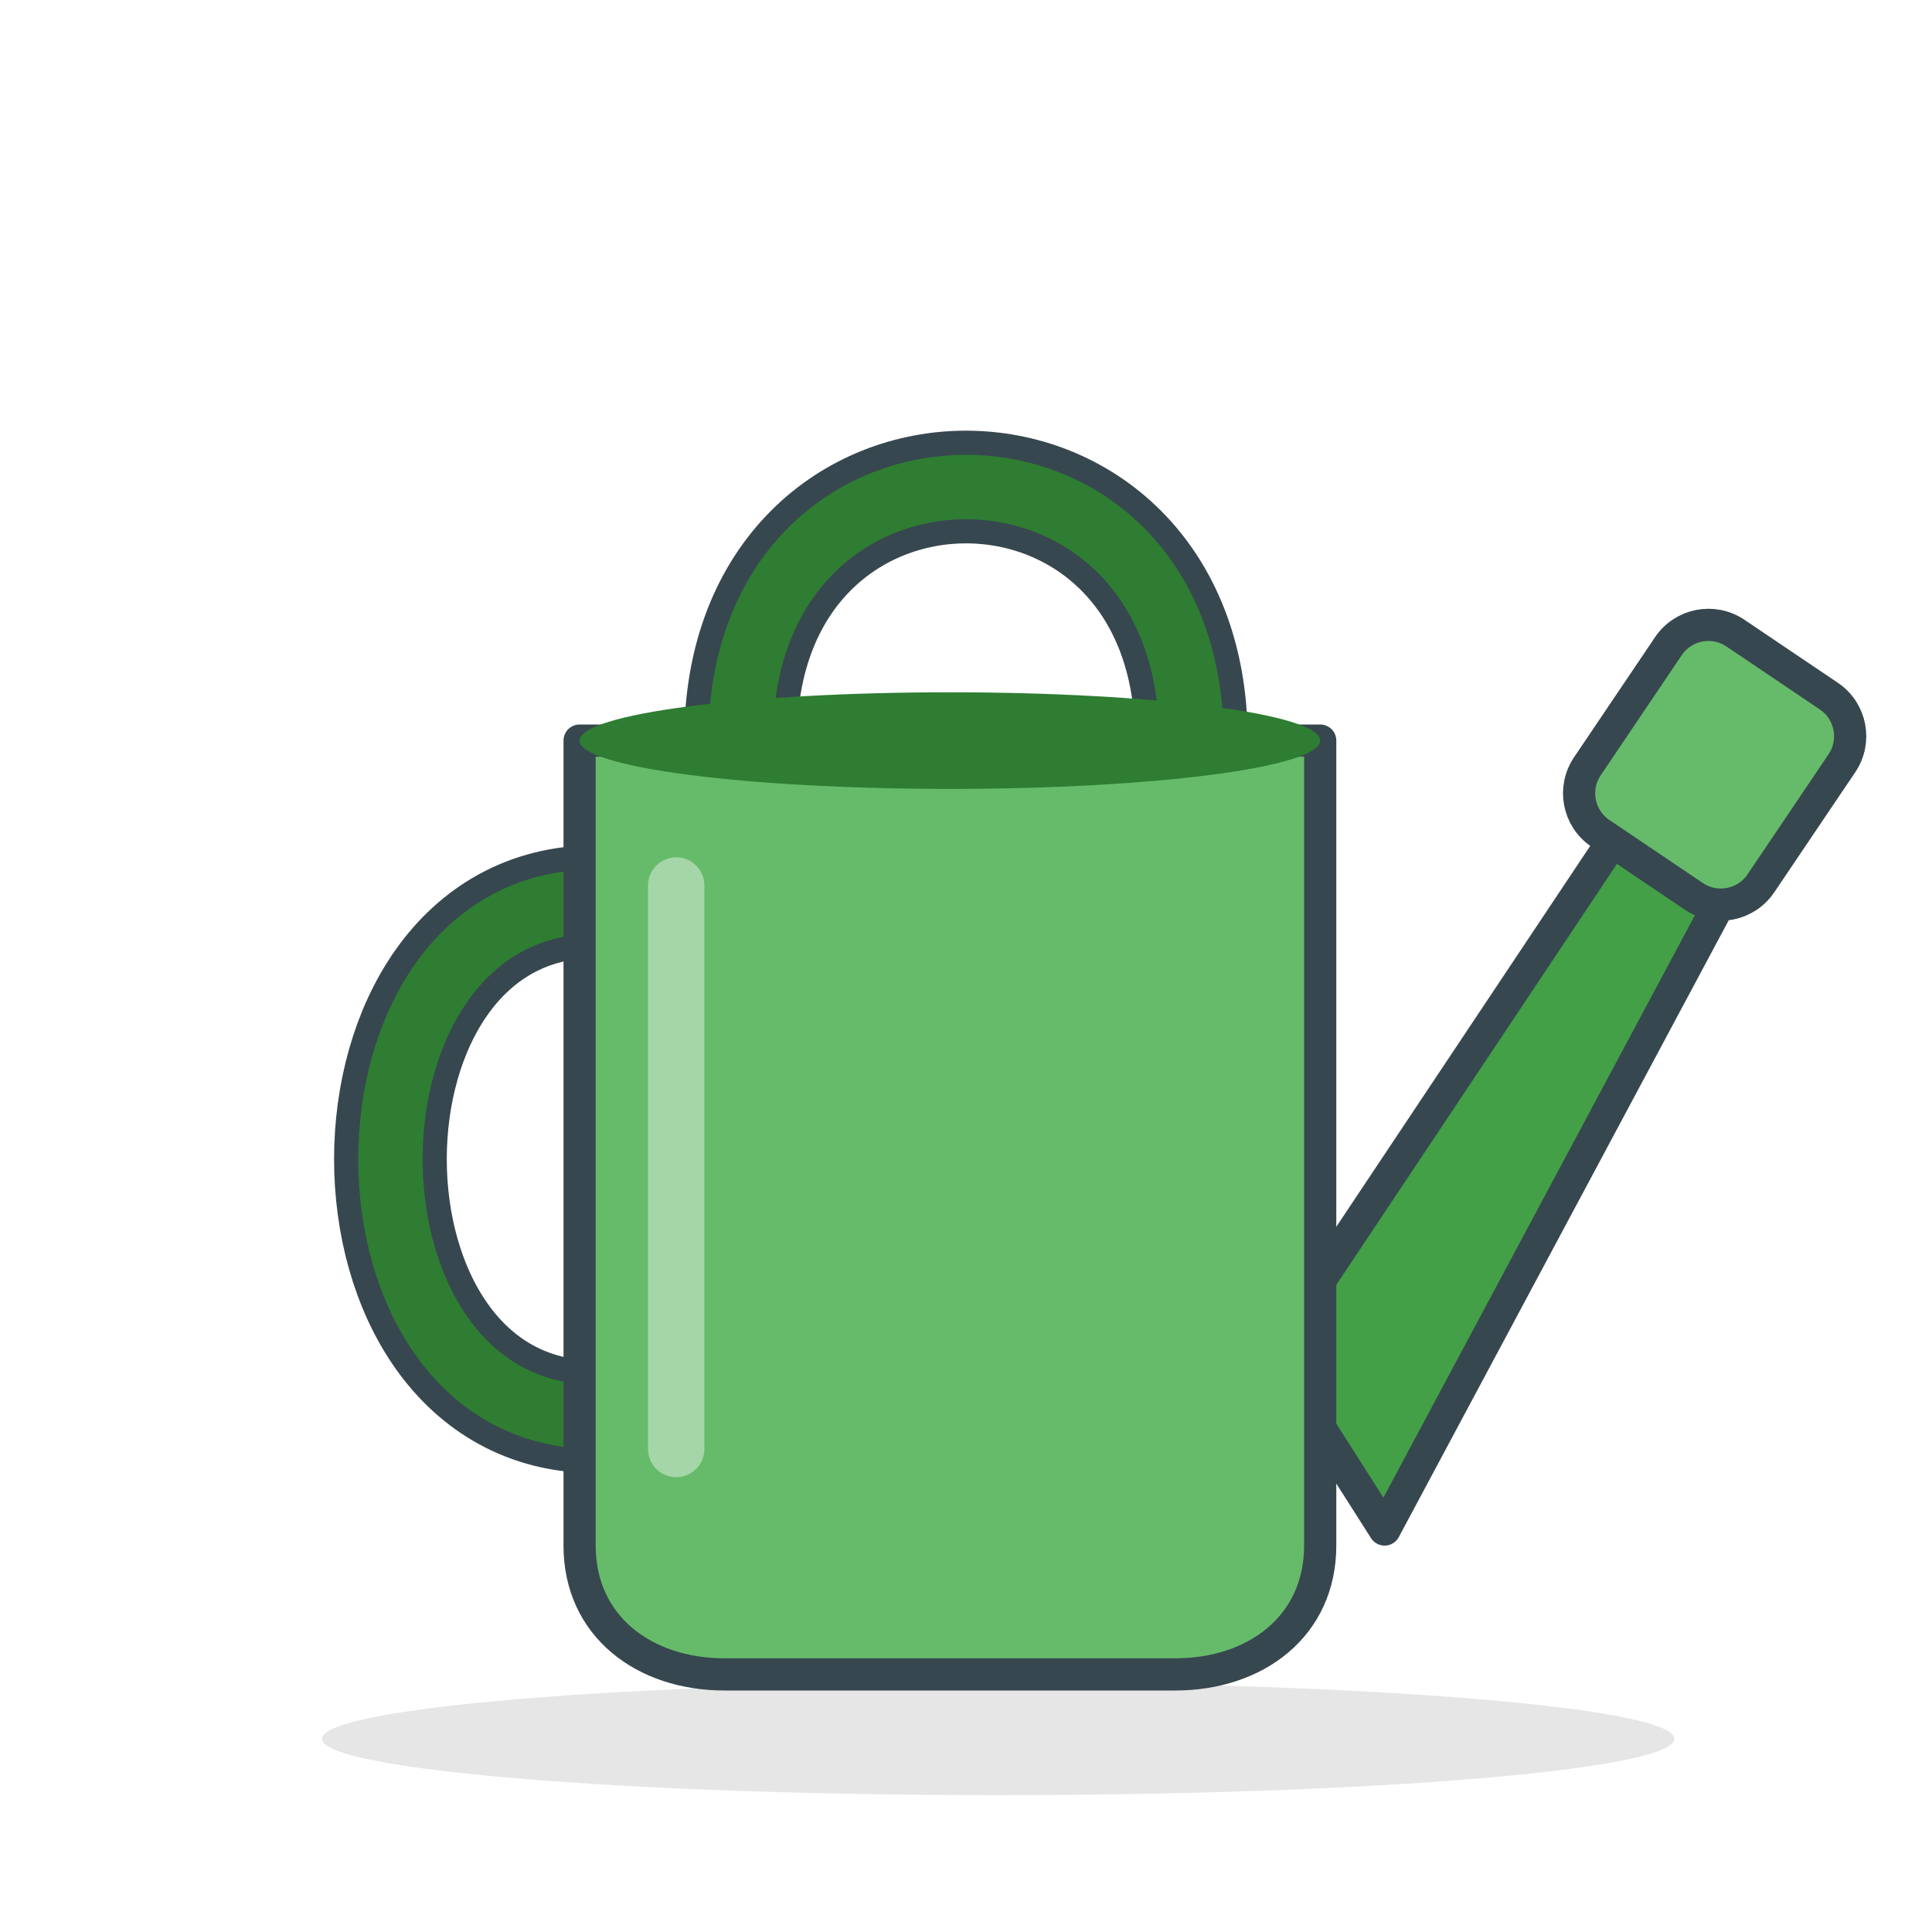
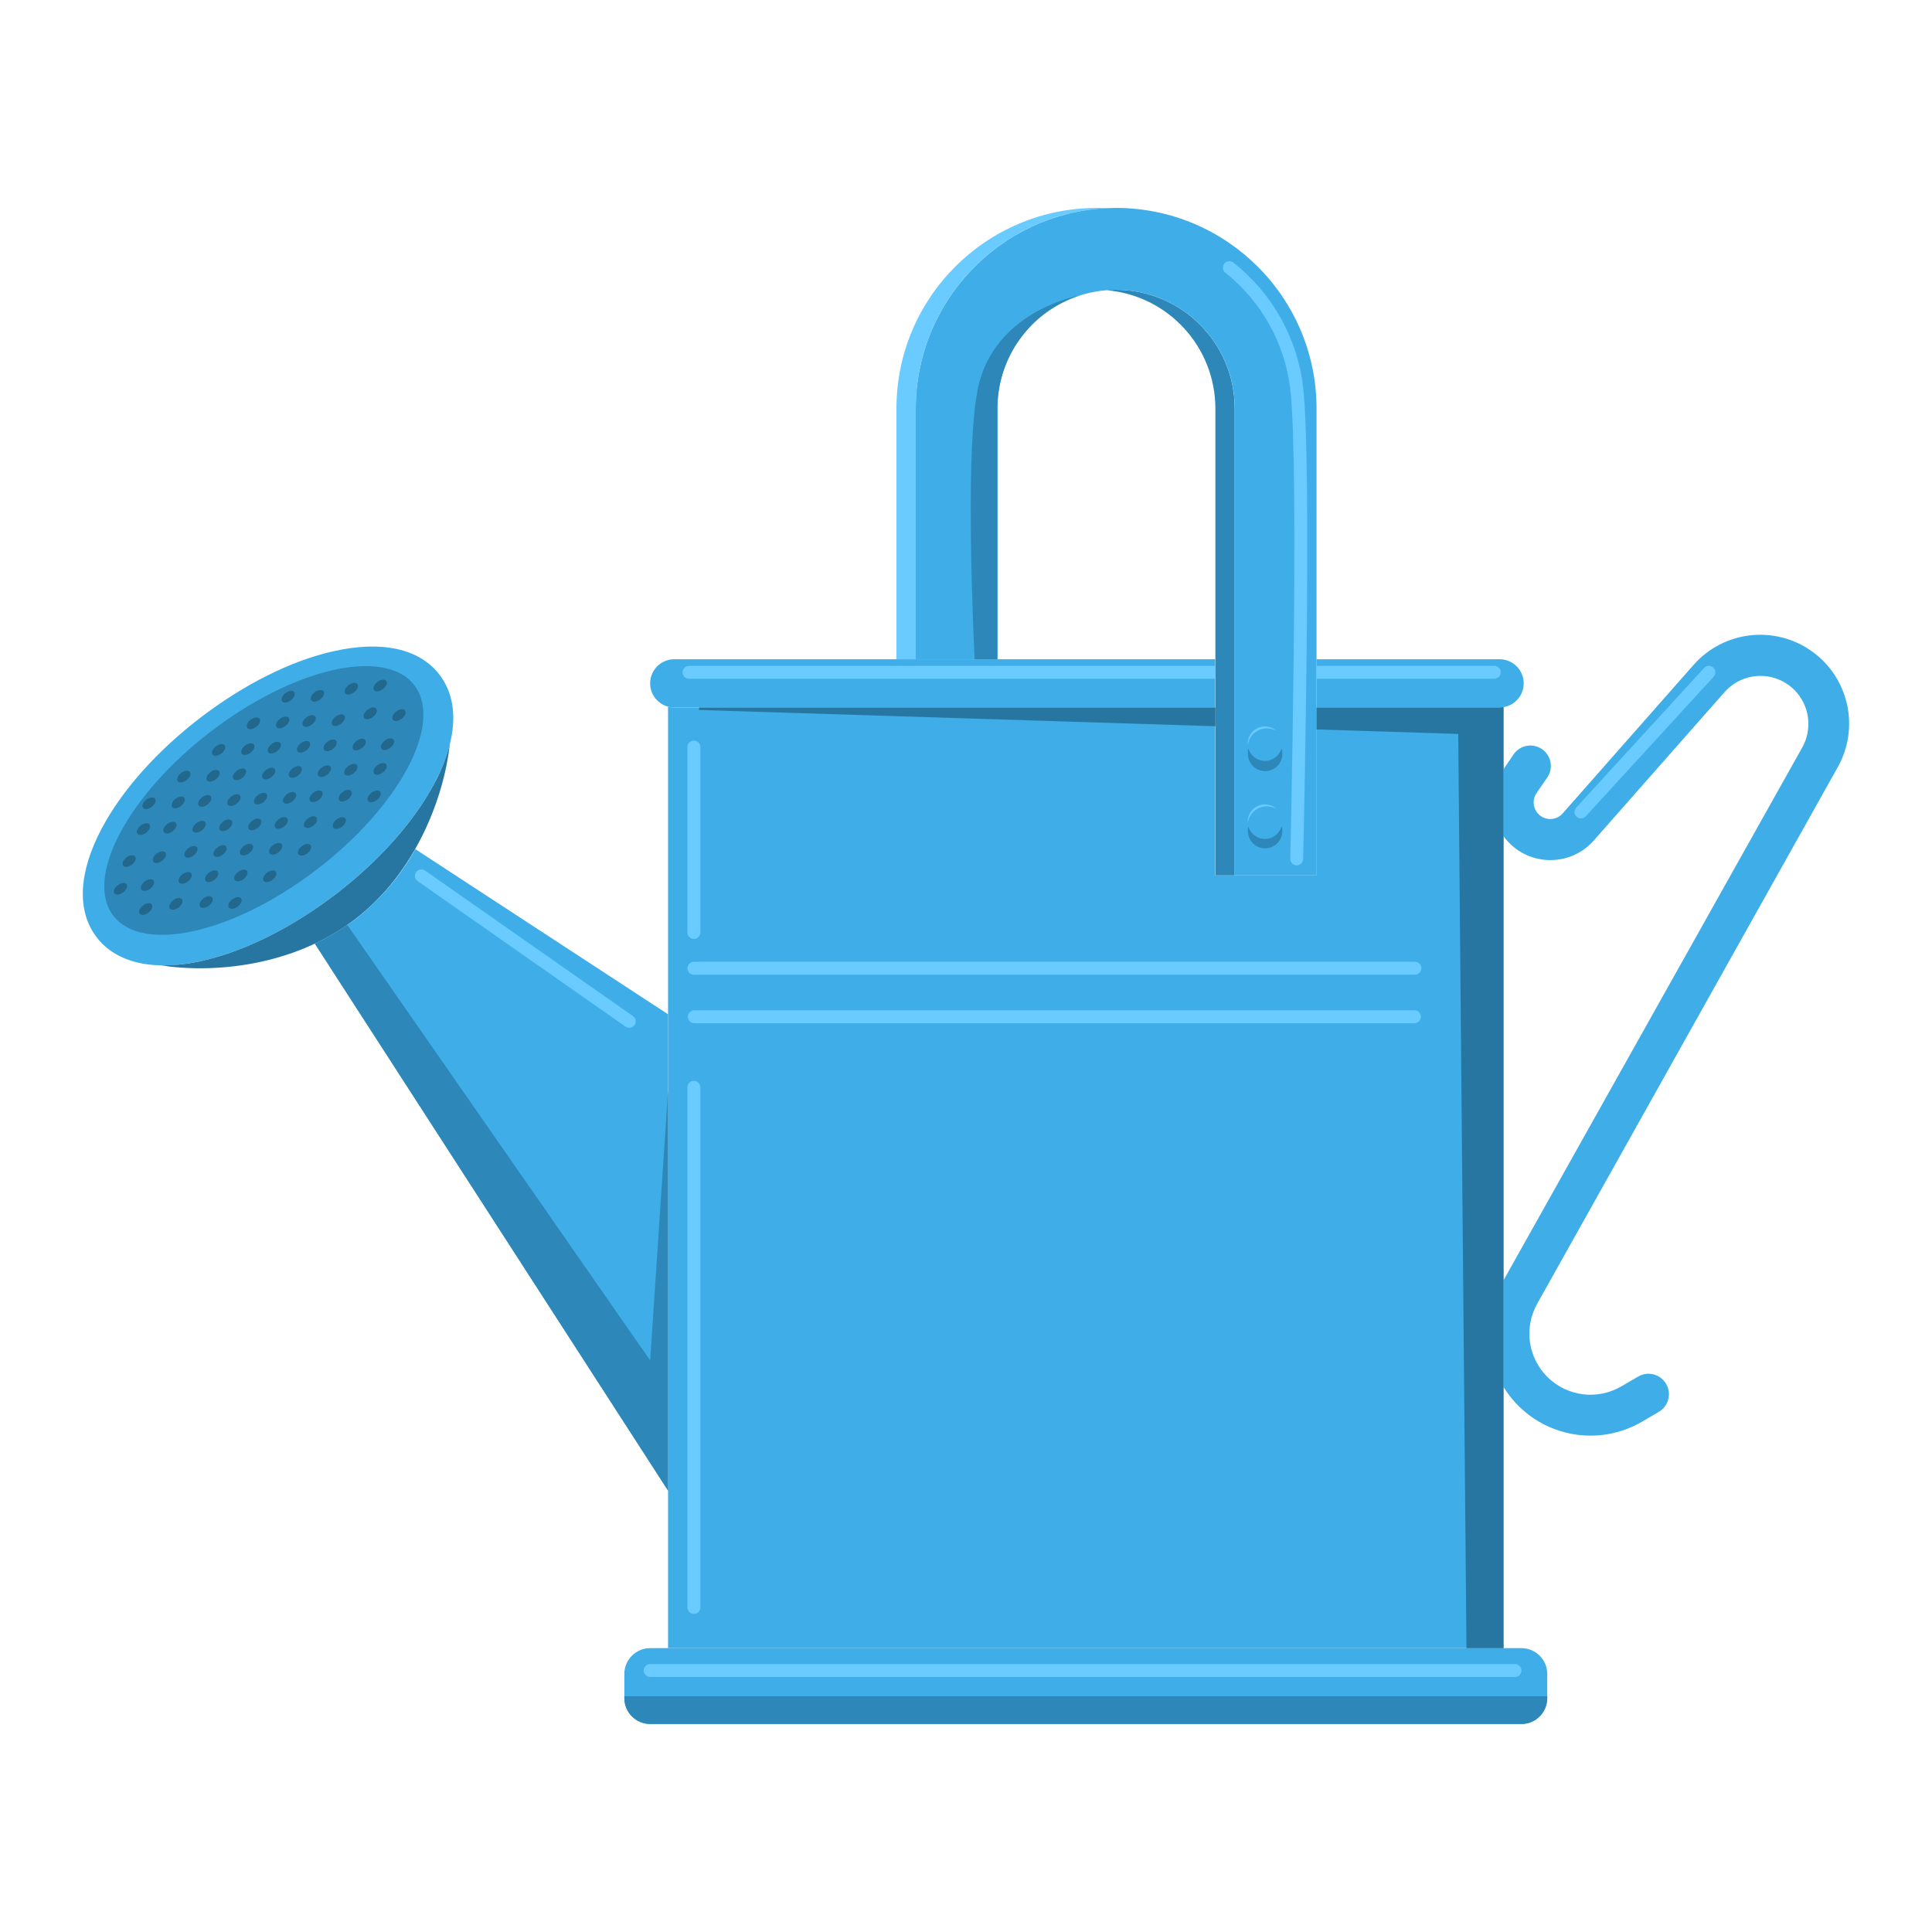
- <svg xmlns="http://www.w3.org/2000/svg" viewBox="0 0 240 240" role="img" aria-label="Regadera">
-   <ellipse cx="124" cy="216" rx="84" ry="7" fill="#000" opacity="0.1" />
-   <path d="M74 112 C40 112 40 176 74 176" fill="none" stroke="#37474f" stroke-width="14" stroke-linecap="round" />
-   <path d="M74 112 C40 112 40 176 74 176" fill="none" stroke="#2e7d32" stroke-width="8" stroke-linecap="round" />
-   <path d="M92 92 C92 50 148 50 148 92" fill="none" stroke="#37474f" stroke-width="14" stroke-linecap="round" />
-   <path d="M92 92 C92 50 148 50 148 92" fill="none" stroke="#2e7d32" stroke-width="8" stroke-linecap="round" />
-   <g stroke="#37474f" stroke-width="4" stroke-linejoin="round">
-     <path d="M158 168 L206 96 L218 104 L172 190 Z" fill="#43a047" />
-     <rect x="200" y="80" width="26" height="30" rx="6" fill="#66bb6a" transform="rotate(34 213 95)" />
-     <path d="M72 92 H164 V192 C164 202 156 208 146 208 H90 C80 208 72 202 72 192 Z" fill="#66bb6a" />
+ <svg xmlns="http://www.w3.org/2000/svg" id="Capa_1" data-name="Capa 1" viewBox="0 0 500 500">
+   <defs>
+     <clipPath id="clip-path">
+       <rect y="-756.56" width="1280" height="720" fill="none" />
+     </clipPath>
+   </defs>
+   <g clip-path="url(#clip-path)">
+     <rect x="-1.01" y="-811.86" width="1282.03" height="830.59" fill="#ffd0a5" />
+     <rect x="-1.01" y="-115.67" width="1282.03" height="134.41" fill="#c57c45" />
+     <path d="M40.82,18.68H-1V-40.9l7.14-5.28H113.79c-12.19,10.8-24.27,21.6-36.46,32.4S52.89,7.88,40.82,18.68Z" fill="#e09055" fill-rule="evenodd" />
+     <path d="M171,18.68h-122q17.85-16.2,36-32.46t36-32.4H228.56c-9.52,10.8-19.27,21.6-28.91,32.4S180.5,7.88,171,18.68Z" fill="#c57c45" fill-rule="evenodd" />
+     <path d="M301.19,18.68h-122q14-16.2,28.33-32.46c9.52-10.8,18.87-21.6,28.16-32.4H343.28Q332.83-30,322.21-13.78c-7,10.8-14,21.66-21,32.46Z" fill="#e09055" fill-rule="evenodd" />
+     <path d="M431.35,18.68h-122C316.11,7.88,323-3,329.87-13.78s13.93-21.6,20.73-32.4H458.17q-6.62,16.2-13.41,32.4c-4.47,10.8-9,21.66-13.41,32.46Z" fill="#c57c45" fill-rule="evenodd" />
+     <path d="M561.57,18.68h-122c4.23-10.8,8.53-21.66,12.88-32.46s8.65-21.6,12.89-32.4H573c-1.86,10.8-3.66,21.66-5.63,32.4s-3.89,21.66-5.75,32.46Z" fill="#e09055" fill-rule="evenodd" />
  </g>
-   <path d="M84 110 V180" stroke="#a5d6a7" stroke-width="7" stroke-linecap="round" />
-   <ellipse cx="118" cy="92" rx="46" ry="6" fill="#2e7d32" />
+   <path d="M86.86,231.44c-11.22,8.6-23.43,14.7-34.37,17.18-12.56,2.85-22.32.69-27.49-6.07s-4.71-16.74,1.31-28.11c5.25-9.92,14.33-20.11,25.56-28.71S75.31,171,86.25,168.55c12.55-2.85,22.31-.7,27.49,6.06s4.7,16.75-1.32,28.12C107.17,212.64,98.09,222.84,86.86,231.44Z" fill="#3faee8" />
+   <ellipse cx="68.28" cy="207.16" rx="49.06" ry="22.52" transform="translate(-111.87 84.19) rotate(-37.44)" fill="#2d88b9" />
+   <path d="M116.42,192.59c-1.5,13.46-8.59,33.11-24.58,45.35s-36.81,14-50.2,11.89a44.82,44.82,0,0,0,10.85-1.21c10.94-2.48,23.14-8.59,34.37-17.18s20.31-18.8,25.56-28.71A45.18,45.18,0,0,0,116.42,192.59Z" fill="#2776a1" />
+   <path d="M37.84,215.48c.86-.66,1.24-1.61.85-2.12s-1.41-.39-2.27.27-1.24,1.61-.85,2.12S37,216.14,37.84,215.48Z" fill="#22678c" />
+   <path d="M47.69,206.47c-.39-.52-1.4-.4-2.27.26s-1.24,1.62-.85,2.13,1.41.39,2.27-.27S48.09,207,47.69,206.47Z" fill="#22678c" />
+   <path d="M56.7,199.57c-.39-.51-1.41-.39-2.27.27s-1.25,1.61-.86,2.12,1.41.4,2.28-.26S57.09,200.08,56.7,199.57Z" fill="#22678c" />
+   <path d="M65.7,192.68c-.39-.51-1.41-.39-2.27.27s-1.24,1.61-.85,2.12,1.41.39,2.27-.27S66.09,193.19,65.7,192.68Z" fill="#22678c" />
+   <path d="M74.71,185.78c-.4-.51-1.41-.39-2.28.27s-1.24,1.61-.85,2.13,1.41.39,2.27-.27S75.1,186.3,74.71,185.78Z" fill="#22678c" />
+   <path d="M83.71,178.89c-.39-.51-1.41-.39-2.27.27s-1.25,1.61-.85,2.12,1.41.39,2.27-.27S84.1,179.4,83.71,178.89Z" fill="#22678c" />
+   <path d="M40.13,206.68c-.39-.51-1.41-.39-2.27.27s-1.24,1.61-.85,2.12,1.41.39,2.27-.27S40.53,207.19,40.13,206.68Z" fill="#22678c" />
+   <path d="M49.14,199.79c-.39-.52-1.41-.4-2.27.26s-1.25,1.62-.86,2.13,1.41.39,2.28-.27S49.53,200.3,49.14,199.79Z" fill="#22678c" />
+   <path d="M58.14,192.89c-.39-.51-1.41-.39-2.27.27s-1.24,1.61-.85,2.12,1.41.4,2.27-.26S58.53,193.4,58.14,192.89Z" fill="#22678c" />
+   <path d="M67.15,186c-.4-.51-1.41-.39-2.28.27s-1.24,1.61-.85,2.12,1.41.39,2.27-.27S67.54,186.51,67.15,186Z" fill="#22678c" />
+   <path d="M76.15,179.1c-.39-.51-1.41-.39-2.27.27S72.63,181,73,181.5s1.41.39,2.27-.27S76.54,179.62,76.15,179.1Z" fill="#22678c" />
+   <path d="M42.81,220.64c-.39-.51-1.41-.39-2.27.27s-1.25,1.61-.85,2.12,1.41.4,2.27-.26S43.2,221.16,42.81,220.64Z" fill="#22678c" />
+   <path d="M32.75,228.82c-.4-.52-1.41-.4-2.28.27s-1.24,1.61-.85,2.12,1.41.39,2.27-.27S33.14,229.33,32.75,228.82Z" fill="#22678c" />
+   <path d="M53.1,212.76c-.39-.51-1.41-.39-2.27.27s-1.25,1.61-.85,2.13,1.41.39,2.27-.27S53.49,213.28,53.1,212.76Z" fill="#22678c" />
+   <path d="M62.1,205.87c-.39-.51-1.41-.39-2.27.27s-1.24,1.61-.85,2.12,1.41.39,2.27-.27S62.5,206.38,62.1,205.87Z" fill="#22678c" />
+   <path d="M71.11,199c-.39-.52-1.41-.4-2.27.26s-1.25,1.62-.86,2.13,1.41.39,2.28-.27S71.5,199.49,71.11,199Z" fill="#22678c" />
+   <path d="M80.11,192.08c-.39-.51-1.41-.39-2.27.27S76.6,194,77,194.47s1.41.4,2.27-.26S80.5,192.6,80.11,192.08Z" fill="#22678c" />
+   <path d="M89.12,185.19c-.4-.51-1.41-.39-2.28.27s-1.24,1.61-.85,2.12,1.41.39,2.27-.27S89.51,185.7,89.12,185.19Z" fill="#22678c" />
+   <path d="M97.68,176.49c-.86.66-1.24,1.61-.85,2.12s1.41.39,2.27-.27,1.25-1.61.86-2.12S98.55,175.83,97.68,176.49Z" fill="#22678c" />
+   <path d="M45.54,213c-.39-.51-1.41-.39-2.27.27s-1.25,1.61-.85,2.12,1.41.39,2.27-.27S45.93,213.49,45.54,213Z" fill="#22678c" />
+   <path d="M34.14,223.78c.86-.66,1.24-1.61.85-2.12s-1.41-.39-2.27.27-1.25,1.61-.85,2.12S33.28,224.44,34.14,223.78Z" fill="#22678c" />
+   <path d="M54.54,206.08c-.39-.51-1.41-.39-2.27.27S51,208,51.42,208.48s1.41.39,2.27-.27S54.94,206.6,54.54,206.08Z" fill="#22678c" />
+   <path d="M63.55,199.19c-.4-.51-1.41-.39-2.27.27s-1.25,1.61-.86,2.12,1.41.39,2.28-.27S63.94,199.7,63.55,199.19Z" fill="#22678c" />
+   <path d="M72.55,192.3c-.39-.52-1.41-.4-2.27.26s-1.24,1.62-.85,2.13,1.41.39,2.27-.27S72.94,192.81,72.55,192.3Z" fill="#22678c" />
+   <path d="M81.56,185.4c-.4-.51-1.41-.39-2.28.27s-1.24,1.61-.85,2.12,1.41.4,2.27-.26S82,185.91,81.56,185.4Z" fill="#22678c" />
+   <path d="M90.22,177.3c-.87.66-1.25,1.61-.86,2.12s1.41.4,2.28-.26,1.24-1.62.85-2.13S91.08,176.64,90.22,177.3Z" fill="#22678c" />
+   <path d="M49.5,226c-.39-.52-1.41-.4-2.27.26s-1.24,1.62-.85,2.13,1.41.39,2.27-.27S49.89,226.47,49.5,226Z" fill="#22678c" />
+   <path d="M37,234.34c-.87.66-1.25,1.61-.85,2.13s1.41.39,2.27-.27,1.24-1.61.85-2.13S37.84,233.68,37,234.34Z" fill="#22678c" />
+   <path d="M44.8,233c-.86.66-1.25,1.61-.85,2.12s1.41.39,2.27-.27,1.24-1.61.85-2.12S45.66,232.29,44.8,233Z" fill="#22678c" />
+   <path d="M58.51,219.06c-.4-.51-1.41-.39-2.28.27s-1.24,1.61-.85,2.12,1.41.4,2.27-.26S58.9,219.58,58.51,219.06Z" fill="#22678c" />
+   <path d="M67.51,212.17c-.39-.51-1.41-.39-2.27.27s-1.25,1.61-.85,2.12,1.41.39,2.27-.27S67.9,212.68,67.51,212.17Z" fill="#22678c" />
+   <path d="M76.51,205.28c-.39-.52-1.41-.4-2.27.26s-1.24,1.61-.85,2.13,1.41.39,2.27-.27S76.91,205.79,76.51,205.28Z" fill="#22678c" />
+   <path d="M85.52,198.38c-.4-.51-1.41-.39-2.28.27s-1.24,1.61-.85,2.12,1.41.4,2.28-.27S85.91,198.89,85.52,198.38Z" fill="#22678c" />
+   <path d="M94.52,191.49c-.39-.52-1.41-.4-2.27.27s-1.25,1.61-.85,2.12,1.41.39,2.27-.27S94.91,192,94.52,191.49Z" fill="#22678c" />
+   <path d="M51,219.28c-.4-.52-1.41-.4-2.28.26s-1.24,1.62-.85,2.13,1.41.39,2.27-.27S51.34,219.79,51,219.28Z" fill="#22678c" />
+   <path d="M39.74,227.86c-.4-.51-1.41-.39-2.28.27s-1.24,1.61-.85,2.12,1.41.39,2.27-.27S40.13,228.37,39.74,227.86Z" fill="#22678c" />
+   <path d="M60,212.38c-.39-.51-1.41-.39-2.27.27s-1.25,1.61-.85,2.12,1.4.4,2.27-.26S60.34,212.89,60,212.38Z" fill="#22678c" />
+   <path d="M69,205.49c-.39-.51-1.41-.39-2.27.27s-1.24,1.61-.85,2.12,1.41.39,2.27-.27S69.35,206,69,205.49Z" fill="#22678c" />
+   <path d="M78,198.59c-.4-.51-1.41-.39-2.28.27s-1.24,1.61-.85,2.13,1.41.39,2.28-.27S78.35,199.11,78,198.59Z" fill="#22678c" />
+   <path d="M87,191.7c-.39-.51-1.41-.39-2.27.27s-1.25,1.61-.85,2.12,1.41.4,2.27-.27S87.35,192.21,87,191.7Z" fill="#22678c" />
+   <path d="M95.1,183.68c-.86.66-1.24,1.61-.85,2.13s1.41.39,2.27-.27,1.25-1.61.86-2.13S96,183,95.1,183.68Z" fill="#22678c" />
+   <path d="M102.55,184.14c-.87.66-1.25,1.61-.86,2.12s1.41.4,2.28-.27,1.24-1.61.85-2.12S103.41,183.48,102.55,184.14Z" fill="#22678c" />
+   <path d="M99.57,191.68c-.86.66-1.24,1.61-.85,2.12s1.41.39,2.27-.27,1.25-1.61.86-2.12S100.44,191,99.57,191.68Z" fill="#22678c" />
+   <path d="M52.63,232.52c-.86.66-1.24,1.61-.85,2.13s1.41.39,2.28-.27,1.24-1.61.85-2.12S53.5,231.86,52.63,232.52Z" fill="#22678c" />
+   <path d="M61.64,225.63c-.86.66-1.25,1.61-.85,2.12s1.41.4,2.27-.26,1.24-1.62.85-2.13S62.5,225,61.64,225.63Z" fill="#22678c" />
+   <path d="M70.64,218.74c-.86.66-1.24,1.61-.85,2.12s1.41.39,2.27-.27,1.25-1.61.85-2.12S71.51,218.07,70.64,218.74Z" fill="#22678c" />
+   <path d="M79.65,211.84c-.87.66-1.25,1.61-.86,2.13s1.41.39,2.28-.27,1.24-1.61.85-2.13S80.51,211.18,79.65,211.84Z" fill="#22678c" />
+   <path d="M88.65,205c-.86.66-1.24,1.61-.85,2.12s1.41.39,2.27-.27,1.24-1.61.85-2.12S89.51,204.29,88.65,205Z" fill="#22678c" />
+   <path d="M97.65,198.05c-.86.66-1.24,1.61-.85,2.13s1.41.39,2.27-.27,1.25-1.61.86-2.12S98.52,197.39,97.65,198.05Z" fill="#22678c" />
+   <path d="M56.35,225.57c-.39-.51-1.41-.39-2.27.27s-1.25,1.61-.85,2.13,1.41.39,2.27-.27S56.74,226.09,56.35,225.57Z" fill="#22678c" />
+   <path d="M65.35,218.68c-.39-.51-1.41-.39-2.27.27s-1.24,1.61-.85,2.12,1.41.4,2.27-.27S65.75,219.19,65.35,218.68Z" fill="#22678c" />
+   <path d="M74.36,211.79c-.39-.52-1.41-.4-2.27.26s-1.25,1.62-.86,2.13,1.41.39,2.28-.27S74.75,212.3,74.36,211.79Z" fill="#22678c" />
+   <path d="M83.36,204.89c-.39-.51-1.41-.39-2.27.27s-1.24,1.61-.85,2.12,1.41.4,2.27-.26S83.75,205.41,83.36,204.89Z" fill="#22678c" />
+   <path d="M92.37,198c-.4-.51-1.41-.39-2.28.27s-1.24,1.61-.85,2.12,1.41.39,2.27-.27S92.76,198.51,92.37,198Z" fill="#22678c" />
+   <path d="M60.1,232.76c-.86.66-1.24,1.61-.85,2.12s1.41.39,2.27-.27,1.24-1.61.85-2.12S61,232.1,60.1,232.76Z" fill="#22678c" />
+   <path d="M69.1,225.86c-.86.66-1.24,1.61-.85,2.13s1.41.39,2.27-.27,1.25-1.61.86-2.13S70,225.2,69.1,225.86Z" fill="#22678c" />
+   <path d="M78.11,219c-.87.66-1.25,1.61-.85,2.12s1.41.39,2.27-.27,1.24-1.61.85-2.12S79,218.31,78.11,219Z" fill="#22678c" />
+   <path d="M87.11,212.07c-.86.66-1.24,1.62-.85,2.13s1.41.39,2.27-.27,1.25-1.61.85-2.12S88,211.41,87.11,212.07Z" fill="#22678c" />
+   <path d="M96.12,205.18c-.87.66-1.25,1.61-.86,2.12s1.41.4,2.28-.26,1.24-1.62.85-2.13S97,204.52,96.12,205.18Z" fill="#22678c" />
+   <rect x="161.58" y="426.54" width="238.85" height="19.65" rx="6.68" fill="#3faee8" />
+   <path d="M388.09,170.61H340.72V183.1h47.37a6.9,6.9,0,0,0,1-.09,6.24,6.24,0,0,0-1-12.4Z" fill="#3faee8" />
+   <path d="M397.83,337.4a15.81,15.81,0,0,0,21.77,21.39l4.36-2.54a5.29,5.29,0,1,1,5.33,9.14l-4.36,2.55a26.41,26.41,0,0,1-35.82-9v-27.6l72.25-128.87,5.07-9.05a11.8,11.8,0,0,0,1.35-3.73,12.4,12.4,0,0,0-21.49-10.55l-33.88,38.45a14.91,14.91,0,0,1-11.17,5h0A14.9,14.9,0,0,1,390,217.53a12,12,0,0,1-.93-1.2V199.12l2.72-4a5.29,5.29,0,0,1,8.71,6l-2.83,4.1a4.29,4.29,0,0,0,.3,5.27,4.23,4.23,0,0,0,3.23,1.47h0a4.26,4.26,0,0,0,3.23-1.46l33.88-38.44a23,23,0,0,1,37.31,26.46Z" fill="#3faee8" />
+   <path d="M237,105.69a51.94,51.94,0,0,1,49.37-51.82c-.83,0-1.66-.06-2.5-.06A51.93,51.93,0,0,0,232,105.69v64.92h5Z" fill="#69cbff" />
+   <path d="M288.84,75c-.84,0-1.68,0-2.51.11a30.75,30.75,0,0,1,28.21,30.6V226.56h5V105.69A30.74,30.74,0,0,0,288.84,75Z" fill="#2d88b9" />
+   <path d="M258.13,170.61H174.5a6.24,6.24,0,0,0-1.61,12.27,6.13,6.13,0,0,0,1.61.22h140V170.61Z" fill="#3faee8" />
+   <path d="M340.72,105.69V226.56H319.56V105.69A30.75,30.75,0,0,0,288.84,75c-.85,0-1.68,0-2.51.11a30.7,30.7,0,0,0-28.2,30.6v64.92H237V105.69a52,52,0,0,1,49.37-51.82c.83,0,1.67-.06,2.51-.06A51.93,51.93,0,0,1,340.72,105.69Z" fill="#3faee8" />
+   <path d="M172.89,262.49V385.77L81.48,244.21a56.64,56.64,0,0,0,8.4-4.84c.67-.46,1.32-.93,2-1.43a60.28,60.28,0,0,0,15.6-18.19Z" fill="#3faee8" />
+   <path d="M389.11,183V426.54H172.89V182.88a6.58,6.58,0,0,0,1.61.22h140v43.46h26.18V183.1h47.37A6.79,6.79,0,0,0,389.11,183Z" fill="#3faee8" />
+   <polygon points="180.95 183.1 314.54 183.1 314.54 187.95 180.84 183.74 180.95 183.1" fill="#2776a1" />
+   <path d="M389.11,183V426.54h-9.59l-2.13-236.6-36.67-1.16V183.1h47.37A6.79,6.79,0,0,0,389.11,183Z" fill="#2776a1" />
+   <path d="M172.89,282.2V385.77L81.48,244.21a56.64,56.64,0,0,0,8.4-4.84l78.38,112.71Z" fill="#2d88b9" />
+   <path d="M400.42,439v.47a6.7,6.7,0,0,1-6.68,6.68H168.26a6.7,6.7,0,0,1-6.68-6.68V439Z" fill="#2d88b9" />
+   <path d="M279.19,76.54h0a30.76,30.76,0,0,0-21.06,29.15v64.92h-5.91c-1.09-24.16-2-59.91,1.28-71.87C258.66,80.08,279.19,76.54,279.19,76.54Z" fill="#2d88b9" />
+   <path d="M335.57,223.94h0a1.68,1.68,0,0,1-1.64-1.71c0-1,2.36-101.28,0-121.58a45.53,45.53,0,0,0-16.78-30.06,1.67,1.67,0,0,1,1.92-2.73,48.11,48.11,0,0,1,18.18,32.41c2.36,20.53.1,117.9,0,122A1.68,1.68,0,0,1,335.57,223.94Z" fill="#69cbff" />
+   <path d="M176.65,174a1.67,1.67,0,0,0,1.67,1.67H314.54v-3.34H178.32A1.67,1.67,0,0,0,176.65,174Z" fill="#69cbff" />
+   <path d="M386.72,172.32h-46v3.34h46a1.67,1.67,0,0,0,0-3.34Z" fill="#69cbff" />
+   <path d="M443.38,172.76a1.66,1.66,0,0,0-2.36.1L407.93,209a1.67,1.67,0,0,0,2.46,2.26l33.09-36.11A1.67,1.67,0,0,0,443.38,172.76Z" fill="#69cbff" />
+   <path d="M366.17,252.25H179.58a1.67,1.67,0,0,1,0-3.34H366.17a1.67,1.67,0,0,1,0,3.34Z" fill="#69cbff" />
+   <path d="M366.17,264.81H179.58a1.68,1.68,0,0,1,0-3.35H366.17a1.68,1.68,0,0,1,0,3.35Z" fill="#69cbff" />
+   <path d="M162.9,266a1.72,1.72,0,0,1-1-.3l-53.8-37.66a1.67,1.67,0,0,1,1.91-2.74L163.86,263a1.67,1.67,0,0,1-1,3Z" fill="#69cbff" />
+   <path d="M179.58,243a1.67,1.67,0,0,1-1.67-1.67v-48a1.67,1.67,0,0,1,3.34,0v48A1.67,1.67,0,0,1,179.58,243Z" fill="#69cbff" />
+   <path d="M179.58,417.68a1.66,1.66,0,0,1-1.67-1.67V281.4a1.67,1.67,0,0,1,3.34,0V416A1.67,1.67,0,0,1,179.58,417.68Z" fill="#69cbff" />
+   <path d="M392.08,434H168.26a1.67,1.67,0,0,1,0-3.34H392.08a1.67,1.67,0,0,1,0,3.34Z" fill="#69cbff" />
+   <path d="M327.86,188.49a5,5,0,0,1,2.5.67,4.46,4.46,0,0,0-7.45,3.3,3.62,3.62,0,0,0,0,.47A5,5,0,0,1,327.86,188.49Z" fill="#69cbff" />
+   <path d="M331.65,193.68a4.45,4.45,0,0,1-8.57,0,4.05,4.05,0,0,0-.12.5,5.68,5.68,0,0,0,0,.72,4.46,4.46,0,1,0,8.91,0A4.49,4.49,0,0,0,331.65,193.68Z" fill="#2d88b9" />
+   <path d="M327.86,208.67a5,5,0,0,1,2.5.68,4.45,4.45,0,0,0-7.45,3.3,3.7,3.7,0,0,0,0,.47A5,5,0,0,1,327.86,208.67Z" fill="#69cbff" />
+   <path d="M331.65,213.87a4.45,4.45,0,0,1-8.57,0,4.05,4.05,0,0,0-.12.5,5.52,5.52,0,0,0,0,.71,4.45,4.45,0,0,0,8.38,2.11,4.44,4.44,0,0,0,.36-3.32Z" fill="#2d88b9" />
</svg>
